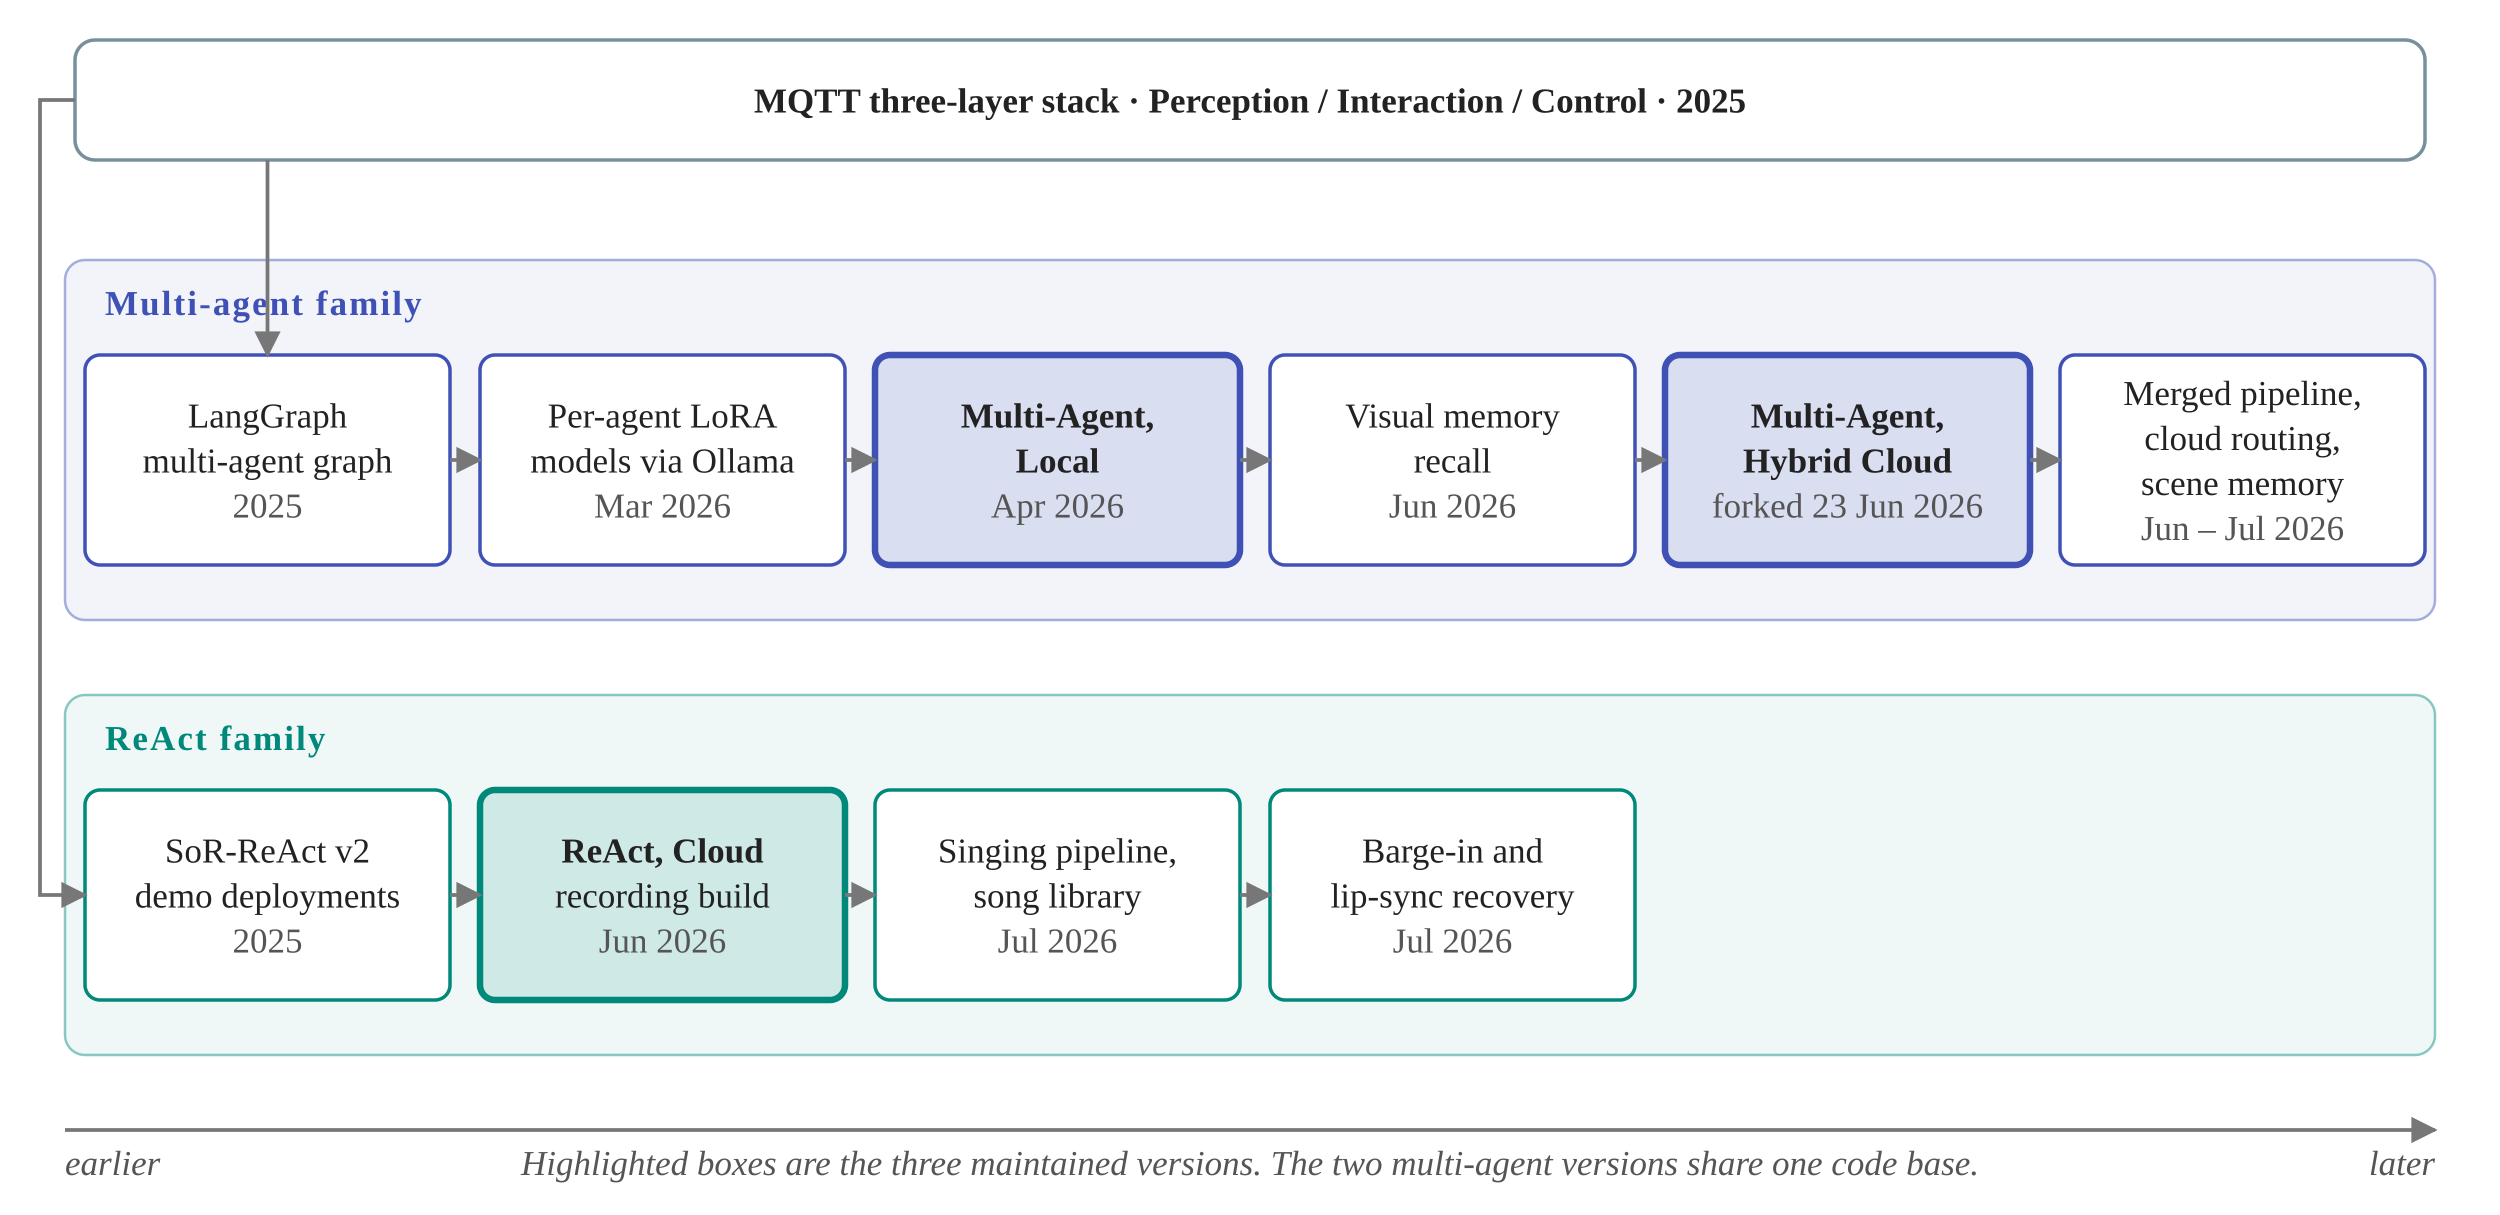
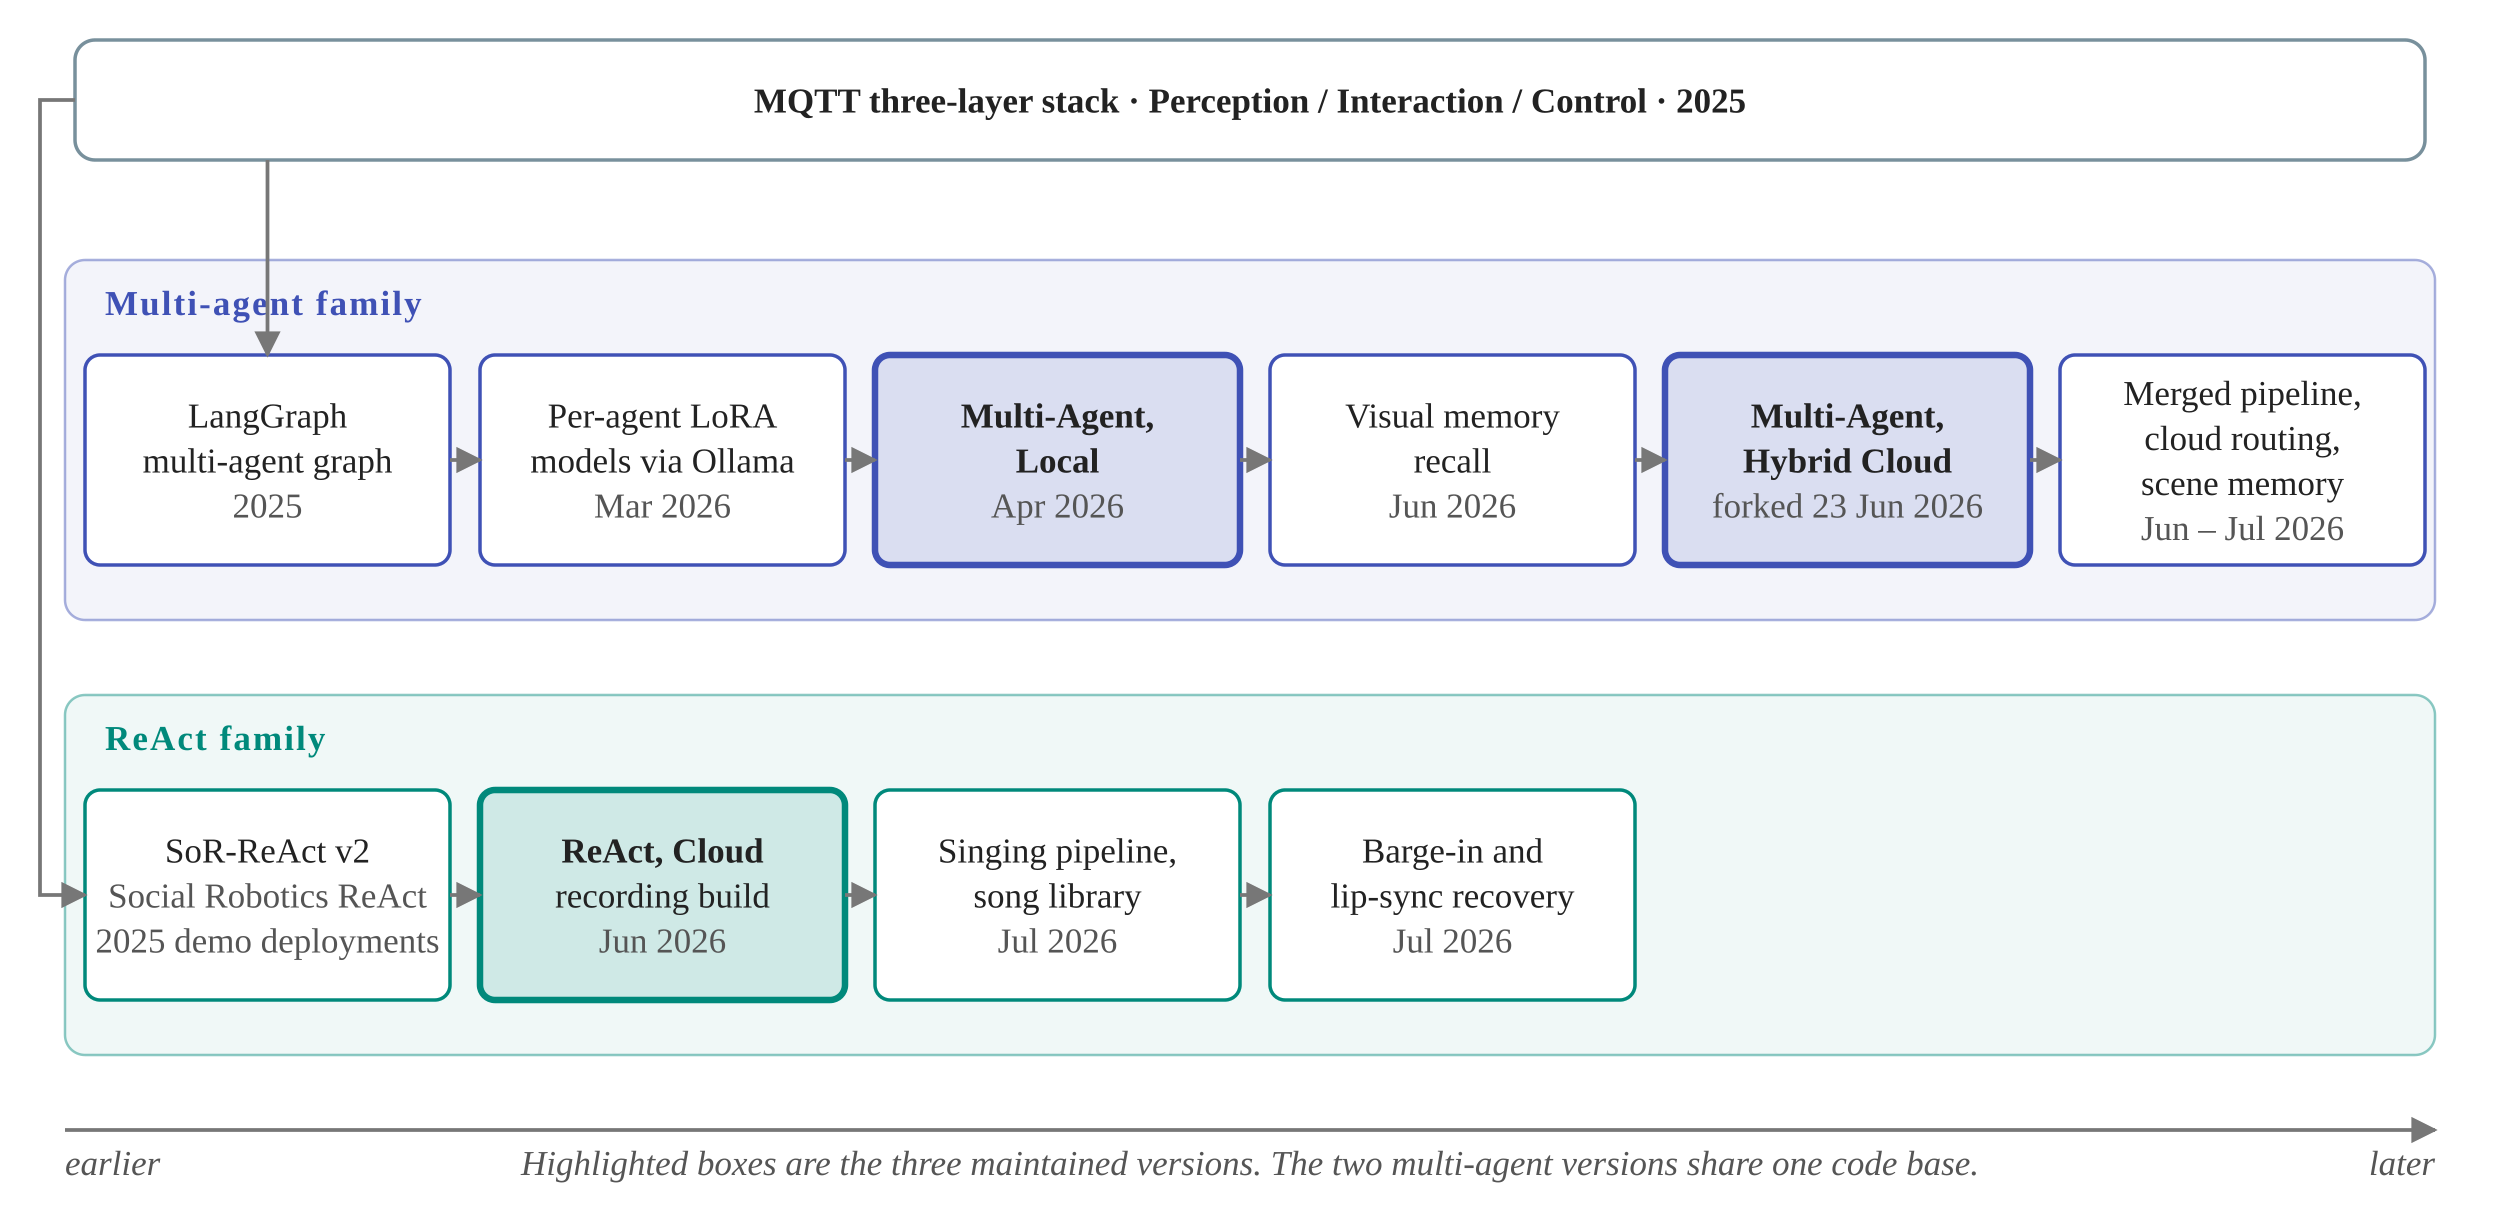
<svg xmlns="http://www.w3.org/2000/svg" viewBox="0 0 1000 486" role="img" aria-label="Lineage of the Nadine platforms" class="fig" style="overflow:visible">
  <style>
  .fig { font-family: var(--md-text-font-family, Roboto, Helvetica, Arial, sans-serif); color: var(--md-default-fg-color, #222); }
  .fig text { fill: currentColor; }
  .fig .t  { font-size: 14px; }
  .fig .b  { font-size: 14px; font-weight: 700; }
  .fig .s  { font-size: 14px; fill: var(--md-default-fg-color--light, #555); }
  .fig .lane { font-size: 14px; font-weight: 700; letter-spacing: .06em; text-transform: uppercase; }
  .fig .edge { fill: none; stroke: var(--md-default-fg-color--light, #777); stroke-width: 1.5; }
  .fig .lbl { font-size: 14px; font-style: italic; fill: var(--md-default-fg-color--light, #555); }
  .fig .band { fill: rgba(120,144,156,0.08); stroke: rgba(120,144,156,0.45); stroke-width: 1; }
  .fig .band-ma { fill: rgba(63,81,181,0.06); stroke: rgba(63,81,181,0.45); stroke-width: 1; }
  .fig .band-ra { fill: rgba(0,137,123,0.06); stroke: rgba(0,137,123,0.45); stroke-width: 1; }
  .fig .n-sh { fill: var(--md-default-bg-color, #fff); stroke: #78909c; stroke-width: 1.4; }
  .fig .n-ma { fill: var(--md-default-bg-color, #fff); stroke: #3f51b5; stroke-width: 1.4; }
  .fig .n-ra { fill: var(--md-default-bg-color, #fff); stroke: #00897b; stroke-width: 1.4; }
  .fig .n-ma-hi { fill: rgba(63,81,181,0.14); stroke: #3f51b5; stroke-width: 2.6; }
  .fig .n-ra-hi { fill: rgba(0,137,123,0.14); stroke: #00897b; stroke-width: 2.6; }
  .fig .ma { fill: #3f51b5; }
  .fig .ra { fill: #00897b; }
</style>
  <defs>
    <marker id="arr" viewBox="0 0 10 10" refX="9" refY="5" markerWidth="7" markerHeight="7" orient="auto-start-reverse">
      <path d="M0,0 L10,5 L0,10 z" fill="var(--md-default-fg-color--light, #777)" />
    </marker>
  </defs>
  <rect x="30" y="16" width="940" height="48" rx="8" class="n-sh" />
  <text x="500.0" y="45.0" text-anchor="middle" class="b">MQTT three-layer stack  ·  Perception / Interaction / Control  ·  2025</text>
  <rect x="26" y="104" width="948" height="144" rx="8" class="band-ma" />
  <text x="42" y="126" class="lane ma">Multi-agent family</text>
  <rect x="34" y="142" width="146" height="84" rx="6" class="n-ma" />
  <text x="107.0" y="171.0" text-anchor="middle" class="t">LangGraph</text>
  <text x="107.0" y="189.0" text-anchor="middle" class="t">multi-agent graph</text>
  <text x="107.0" y="207.0" text-anchor="middle" class="s">2025</text>
  <rect x="192" y="142" width="146" height="84" rx="6" class="n-ma" />
  <text x="265.0" y="171.0" text-anchor="middle" class="t">Per-agent LoRA</text>
  <text x="265.0" y="189.0" text-anchor="middle" class="t">models via Ollama</text>
  <text x="265.0" y="207.0" text-anchor="middle" class="s">Mar 2026</text>
  <path d="M180,184.0 L192,184.0" class="edge" marker-end="url(#arr)" />
  <rect x="350" y="142" width="146" height="84" rx="6" class="n-ma-hi" />
  <text x="423.0" y="171.0" text-anchor="middle" class="b">Multi-Agent,</text>
  <text x="423.0" y="189.0" text-anchor="middle" class="b">Local</text>
  <text x="423.0" y="207.0" text-anchor="middle" class="s">Apr 2026</text>
  <path d="M338,184.0 L350,184.0" class="edge" marker-end="url(#arr)" />
  <rect x="508" y="142" width="146" height="84" rx="6" class="n-ma" />
  <text x="581.0" y="171.0" text-anchor="middle" class="t">Visual memory</text>
  <text x="581.0" y="189.0" text-anchor="middle" class="t">recall</text>
  <text x="581.0" y="207.0" text-anchor="middle" class="s">Jun 2026</text>
  <path d="M496,184.0 L508,184.0" class="edge" marker-end="url(#arr)" />
  <rect x="666" y="142" width="146" height="84" rx="6" class="n-ma-hi" />
  <text x="739.0" y="171.0" text-anchor="middle" class="b">Multi-Agent,</text>
  <text x="739.0" y="189.0" text-anchor="middle" class="b">Hybrid Cloud</text>
  <text x="739.0" y="207.0" text-anchor="middle" class="s">forked 23 Jun 2026</text>
  <path d="M654,184.0 L666,184.0" class="edge" marker-end="url(#arr)" />
  <rect x="824" y="142" width="146" height="84" rx="6" class="n-ma" />
  <text x="897.0" y="162.0" text-anchor="middle" class="t">Merged pipeline,</text>
  <text x="897.0" y="180.0" text-anchor="middle" class="t">cloud routing,</text>
  <text x="897.0" y="198.0" text-anchor="middle" class="t">scene memory</text>
  <text x="897.0" y="216.0" text-anchor="middle" class="s">Jun – Jul 2026</text>
  <path d="M812,184.0 L824,184.0" class="edge" marker-end="url(#arr)" />
  <rect x="26" y="278" width="948" height="144" rx="8" class="band-ra" />
  <text x="42" y="300" class="lane ra">ReAct family</text>
  <rect x="34" y="316" width="146" height="84" rx="6" class="n-ra" />
  <text x="107.0" y="345.0" text-anchor="middle" class="t">SoR-ReAct v2</text>
-   <text x="107.0" y="363.0" text-anchor="middle" class="t">demo deployments</text>
-   <text x="107.0" y="381.0" text-anchor="middle" class="s">2025</text>
+   <text x="107.0" y="363.0" text-anchor="middle" class="s">Social Robotics ReAct</text>
+   <text x="107.0" y="381.0" text-anchor="middle" class="s">2025 demo deployments</text>
  <rect x="192" y="316" width="146" height="84" rx="6" class="n-ra-hi" />
  <text x="265.0" y="345.0" text-anchor="middle" class="b">ReAct, Cloud</text>
  <text x="265.0" y="363.0" text-anchor="middle" class="t">recording build</text>
  <text x="265.0" y="381.0" text-anchor="middle" class="s">Jun 2026</text>
  <path d="M180,358.0 L192,358.0" class="edge" marker-end="url(#arr)" />
  <rect x="350" y="316" width="146" height="84" rx="6" class="n-ra" />
  <text x="423.0" y="345.0" text-anchor="middle" class="t">Singing pipeline,</text>
  <text x="423.0" y="363.0" text-anchor="middle" class="t">song library</text>
  <text x="423.0" y="381.0" text-anchor="middle" class="s">Jul 2026</text>
  <path d="M338,358.0 L350,358.0" class="edge" marker-end="url(#arr)" />
  <rect x="508" y="316" width="146" height="84" rx="6" class="n-ra" />
  <text x="581.0" y="345.0" text-anchor="middle" class="t">Barge-in and</text>
  <text x="581.0" y="363.0" text-anchor="middle" class="t">lip-sync recovery</text>
  <text x="581.0" y="381.0" text-anchor="middle" class="s">Jul 2026</text>
  <path d="M496,358.0 L508,358.0" class="edge" marker-end="url(#arr)" />
  <path d="M107.0,64 L107.0,142" class="edge" marker-end="url(#arr)" />
  <path d="M30,40 L16,40 L16,358.0 L34,358.0" class="edge" marker-end="url(#arr)" />
  <path d="M26,452 L974,452" class="edge" marker-end="url(#arr)" />
  <text x="26" y="470" text-anchor="start" class="lbl">earlier</text>
  <text x="974" y="470" text-anchor="end" class="lbl">later</text>
  <text x="500.0" y="470" text-anchor="middle" class="lbl">Highlighted boxes are the three maintained versions. The two multi-agent versions share one code base.</text>
</svg>
